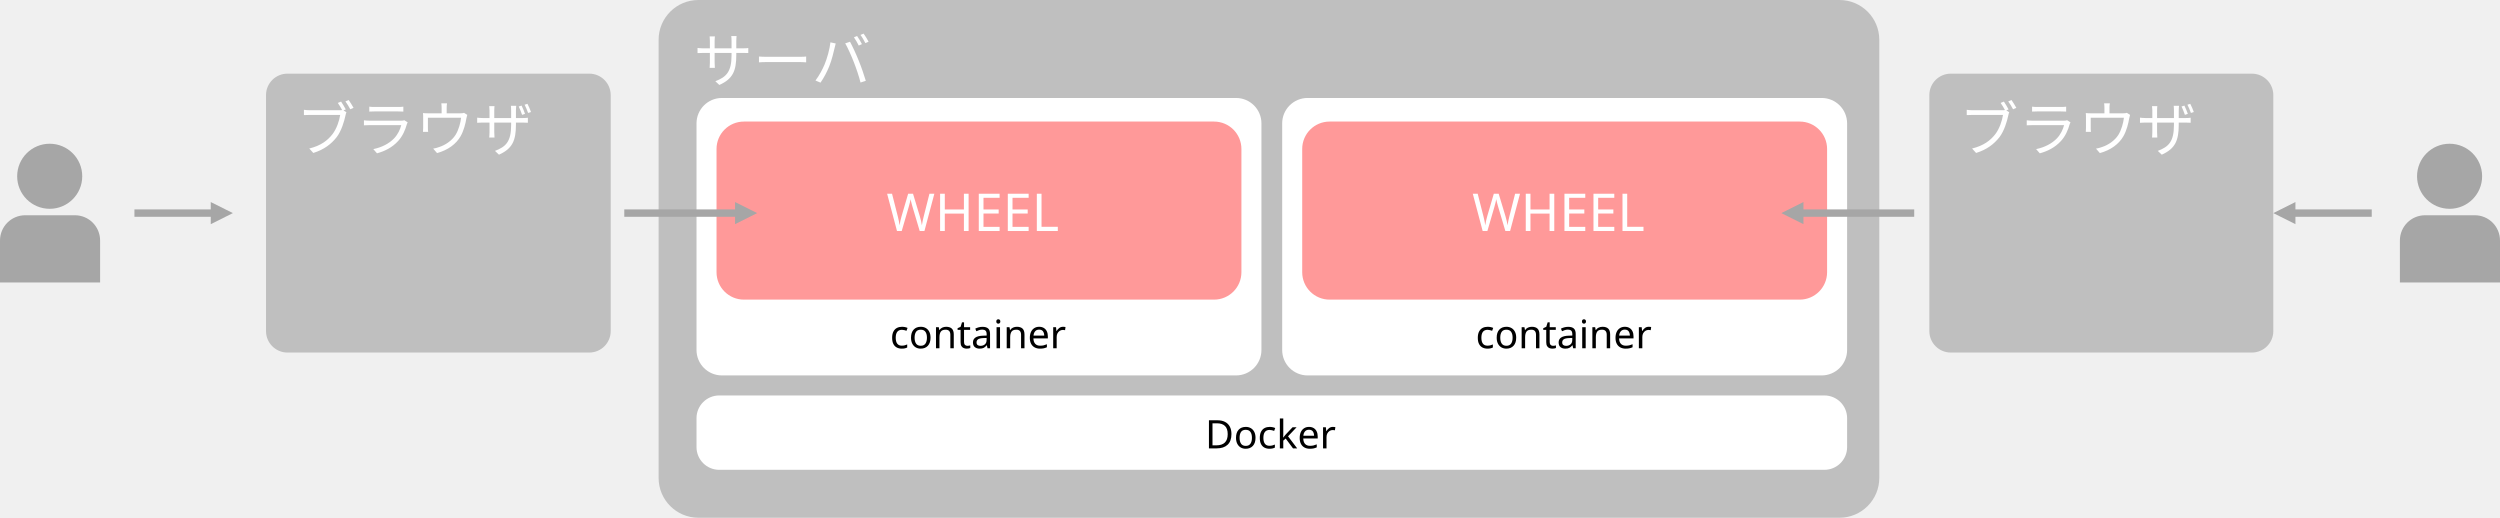
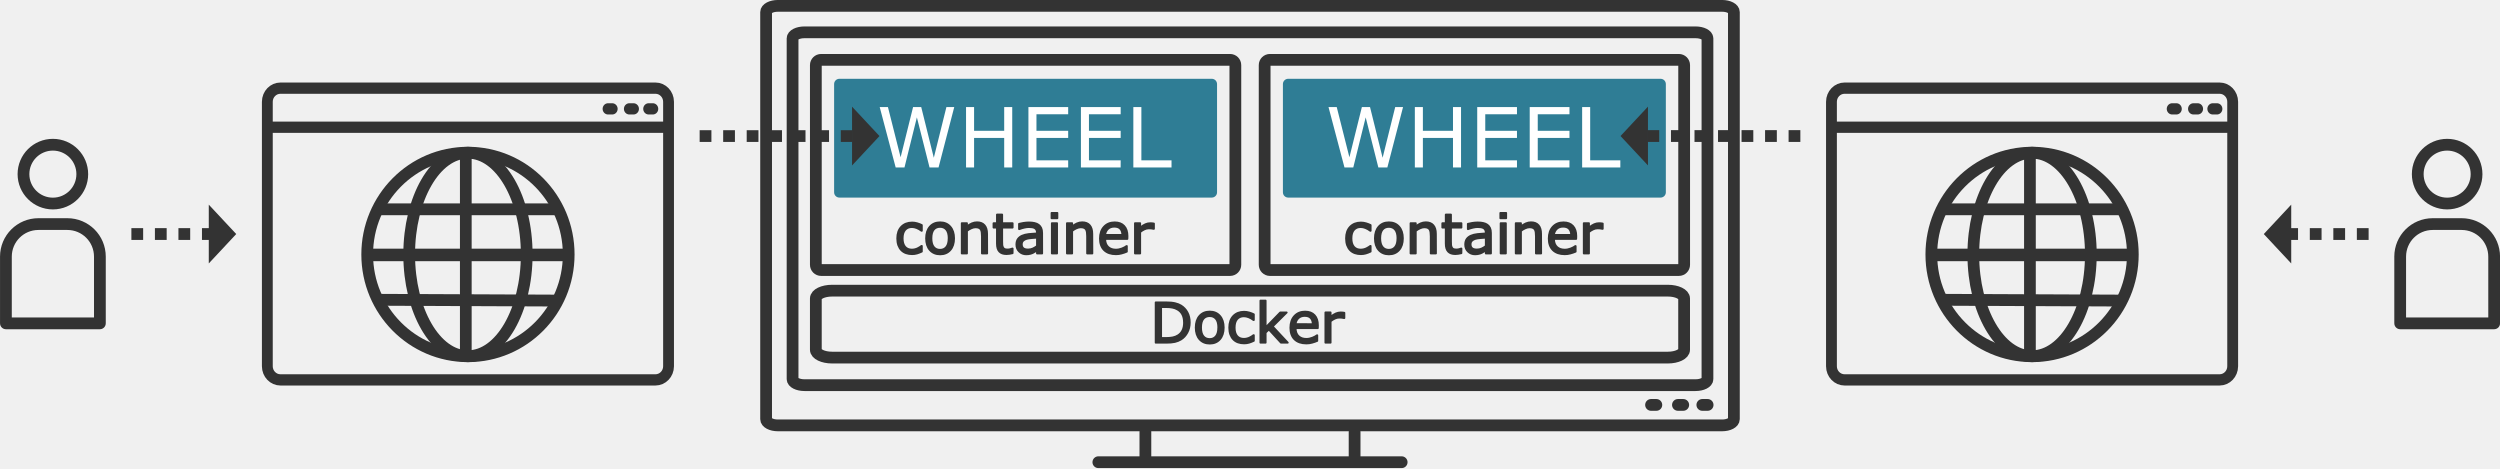
- <svg xmlns="http://www.w3.org/2000/svg" width="3496" height="724" xml:space="preserve" overflow="hidden">
-   <defs>
-     <clipPath id="clip0">
-       <rect x="669" y="1100" width="3496" height="724" />
-     </clipPath>
-   </defs>
-   <g clip-path="url(#clip0)" transform="translate(-669 -1100)">
-     <path d="M1590 1155.65C1590 1124.92 1614.92 1100 1645.65 1100L3241.35 1100C3272.08 1100 3297 1124.92 3297 1155.65L3297 1768.35C3297 1799.08 3272.08 1824 3241.35 1824L1645.65 1824C1614.92 1824 1590 1799.08 1590 1768.35Z" fill="#BFBFBF" fill-rule="evenodd" />
-     <text fill="#FFFFFF" font-family="Meiryo UI,Meiryo UI_MSFontService,sans-serif" font-weight="400" font-size="83" transform="matrix(1 0 0 1 1638.87 1215)">サーバ</text>
-     <path d="M1643 1684.78C1643 1667.23 1657.23 1653 1674.78 1653L3220.22 1653C3237.77 1653 3252 1667.23 3252 1684.78L3252 1725.22C3252 1742.77 3237.77 1757 3220.22 1757L1674.78 1757C1657.23 1757 1643 1742.77 1643 1725.22Z" fill="#FFFFFF" fill-rule="evenodd" />
-     <text font-family="Meiryo UI,Meiryo UI_MSFontService,sans-serif" font-weight="400" font-size="55" transform="matrix(1 0 0 1 2354.26 1727)">Docker</text>
-     <path d="M1643 1272.57C1643 1252.92 1658.92 1237 1678.57 1237L2397.43 1237C2417.08 1237 2433 1252.92 2433 1272.57L2433 1589.43C2433 1609.08 2417.08 1625 2397.43 1625L1678.57 1625C1658.92 1625 1643 1609.08 1643 1589.43Z" fill="#FFFFFF" fill-rule="evenodd" />
-     <text font-family="Meiryo UI,Meiryo UI_MSFontService,sans-serif" font-weight="400" font-size="55" transform="matrix(1 0 0 1 1913.54 1587)">container</text>
-     <path d="M1671 1308.31C1671 1287.15 1688.15 1270 1709.31 1270L2366.69 1270C2387.85 1270 2405 1287.15 2405 1308.31L2405 1480.69C2405 1501.85 2387.85 1519 2366.69 1519L1709.31 1519C1688.15 1519 1671 1501.85 1671 1480.69Z" fill="#FF9999" fill-rule="evenodd" />
-     <text fill="#FFFFFF" font-family="Meiryo UI,Meiryo UI_MSFontService,sans-serif" font-weight="400" font-size="73" transform="matrix(1 0 0 1 1908.67 1423)">WHEEL</text>
-     <path d="M2462 1272.57C2462 1252.92 2477.92 1237 2497.57 1237L3216.43 1237C3236.08 1237 3252 1252.92 3252 1272.57L3252 1589.43C3252 1609.08 3236.08 1625 3216.43 1625L2497.57 1625C2477.92 1625 2462 1609.08 2462 1589.43Z" fill="#FFFFFF" fill-rule="evenodd" />
-     <text font-family="Meiryo UI,Meiryo UI_MSFontService,sans-serif" font-weight="400" font-size="55" transform="matrix(1 0 0 1 2732.53 1587)">container</text>
-     <path d="M2490 1308.31C2490 1287.15 2507.15 1270 2528.31 1270L3185.69 1270C3206.85 1270 3224 1287.15 3224 1308.31L3224 1480.69C3224 1501.85 3206.85 1519 3185.69 1519L2528.31 1519C2507.15 1519 2490 1501.85 2490 1480.69Z" fill="#FF9999" fill-rule="evenodd" />
-     <text fill="#FFFFFF" font-family="Meiryo UI,Meiryo UI_MSFontService,sans-serif" font-weight="400" font-size="73" transform="matrix(1 0 0 1 2727.66 1423)">WHEEL</text>
-     <path d="M4049 1346.5C4049 1321.37 4069.37 1301 4094.5 1301 4119.63 1301 4140 1321.37 4140 1346.5 4140 1371.63 4119.63 1392 4094.5 1392 4069.37 1392 4049 1371.63 4049 1346.5Z" fill="#A6A6A6" fill-rule="evenodd" />
-     <path d="M4060.28 1401 4129.72 1401C4149.21 1401 4165 1416.83 4165 1436.37L4165 1495 4025 1495 4025 1436.37C4025 1416.83 4040.79 1401 4060.28 1401Z" fill="#A6A6A6" fill-rule="evenodd" />
-     <path d="M1.35188e-05-5.156 111.868-5.156 111.868 5.157-1.35188e-05 5.156ZM106.712-15.469 137.649 0 106.712 15.469Z" fill="#A6A6A6" transform="matrix(-1 0 0 1 3985.65 1398)" />
-     <path d="M3367 1232.98C3367 1216.42 3380.42 1203 3396.98 1203L3818.02 1203C3834.58 1203 3848 1216.42 3848 1232.98L3848 1563.02C3848 1579.58 3834.58 1593 3818.02 1593L3396.98 1593C3380.42 1593 3367 1579.58 3367 1563.02Z" fill="#BFBFBF" fill-rule="evenodd" />
-     <text fill="#FFFFFF" font-family="Meiryo UI,Meiryo UI_MSFontService,sans-serif" font-weight="400" font-size="83" transform="matrix(1 0 0 1 3408.49 1311)">ブラウザ</text>
-     <path d="M693 1346.5C693 1321.37 713.371 1301 738.5 1301 763.629 1301 784 1321.37 784 1346.5 784 1371.63 763.629 1392 738.5 1392 713.371 1392 693 1371.63 693 1346.5Z" fill="#A6A6A6" fill-rule="evenodd" />
-     <path d="M704.276 1401 773.724 1401C793.206 1401 809 1416.83 809 1436.37L809 1495 669 1495 669 1436.37C669 1416.83 684.793 1401 704.276 1401Z" fill="#A6A6A6" fill-rule="evenodd" />
-     <path d="M857 1392.84 968.868 1392.84 968.868 1403.16 857 1403.16ZM963.712 1382.53 994.649 1398 963.711 1413.47Z" fill="#A6A6A6" />
-     <path d="M1041 1232.98C1041 1216.42 1054.42 1203 1070.98 1203L1493.02 1203C1509.58 1203 1523 1216.42 1523 1232.98L1523 1563.02C1523 1579.58 1509.58 1593 1493.02 1593L1070.98 1593C1054.42 1593 1041 1579.58 1041 1563.02Z" fill="#BFBFBF" fill-rule="evenodd" />
-     <text fill="#FFFFFF" font-family="Meiryo UI,Meiryo UI_MSFontService,sans-serif" font-weight="400" font-size="83" transform="matrix(1 0 0 1 1083.22 1311)">ブラウザ</text>
-     <path d="M1542 1392.84 1702.06 1392.84 1702.06 1403.16 1542 1403.16ZM1696.9 1382.53 1727.84 1398 1696.9 1413.47Z" fill="#A6A6A6" />
-     <path d="M1.00133e-05-5.156 160.057-5.156 160.057 5.157-1.00133e-05 5.156ZM154.9-15.468 185.838 0 154.9 15.469Z" fill="#A6A6A6" transform="matrix(-1 0 0 1 3345.84 1398)" />
+ <svg xmlns="http://www.w3.org/2000/svg" width="191.293mm" height="35.817mm" viewBox="0 0 191.293 35.817" version="1.1" id="svg1">
+   <defs id="defs1" />
+   <g id="layer1" transform="translate(70.64362,-10.81533)">
+     <g id="g54" transform="matrix(3,0,0,3,-152.8278,-434.3664)">
+       <g id="g29-1-4-0-6" transform="translate(-18.41311,76.2103)">
+         <path style="fill:none;fill-opacity:1;stroke:#333333;stroke-width:0.3;stroke-linecap:butt;stroke-linejoin:round;stroke-miterlimit:4;stroke-dasharray:0.3, 0.3;stroke-dashoffset:0;stroke-opacity:1" d="m 49.159,78.153 h 2.057" id="path131-2-5-5-2-6" />
+         <path d="m 51.133,77.403 v 1.5 l 0.7,-0.75 z" style="fill:#333333;stroke-width:0.3;stroke-linejoin:round" id="path134-8-9-2-2-4" />
+       </g>
+       <g id="g18-8-0-6-9" transform="translate(-3.475604,113.5022)" style="stroke:#333333">
+         <circle style="fill:none;fill-opacity:1;stroke:#333333;stroke-width:0.3;stroke-linejoin:round;stroke-dasharray:none;stroke-opacity:1" id="path14-6-5-4-2" cx="32.219" cy="39.333" r="0.75" />
+         <path id="path18-8-2-5-2" style="fill:none;fill-opacity:1;stroke:#333333;stroke-width:0.3;stroke-linejoin:round;stroke-dasharray:none;stroke-opacity:1" d="m 31.852,40.607 c -0.461,0 -0.831,0.371 -0.831,0.831 v 1.684 c 0,0.006 4.03e-4,0.011 5.17e-4,0.017 h 2.396 c 1.14e-4,-0.006 5.17e-4,-0.011 5.17e-4,-0.017 v -1.684 c 0,-0.461 -0.371,-0.831 -0.831,-0.831 z" />
+       </g>
+       <g id="g4-8" transform="translate(-26.25002,30.64306)">
+         <g id="g15-6-71-7-88-6-2" style="stroke:#333333;stroke-width:1.162" transform="matrix(0.7917538,0,0,0.822246,36.73909,110.4167)">
+           <g id="g64-1-1-8-2-63-3-5" transform="translate(-21.31243,-8.624434)" style="stroke:#333333;stroke-width:1.162">
+             <path style="fill:none;stroke:#333333;stroke-width:0.349;stroke-linecap:round;stroke-linejoin:round;stroke-miterlimit:6;stroke-dasharray:none" d="m 62.938,20.921 h 0.135" id="path64-3-3-3-3-1-8-1-8" />
+             <path style="fill:none;stroke:#333333;stroke-width:0.349;stroke-linecap:round;stroke-linejoin:round;stroke-miterlimit:6;stroke-dasharray:none" d="m 63.56,20.921 h 0.135" id="path64-3-1-26-8-2-4-4-6-4" />
+             <path style="fill:none;stroke:#333333;stroke-width:0.349;stroke-linecap:round;stroke-linejoin:round;stroke-miterlimit:6;stroke-dasharray:none" d="m 62.252,20.921 h 0.135" id="path64-3-1-2-9-7-4-2-4-4-7" />
+           </g>
+           <g id="g14-0-3-1-3-4-9" style="stroke:#333333;stroke-width:1.162">
+             <rect style="fill:none;stroke:#333333;stroke-width:0.349;stroke-linecap:round;stroke-linejoin:round;stroke-miterlimit:6;stroke-dasharray:none" id="rect68-1-9-0-2-2-4" width="12.925" height="9.05" x="29.964" y="11.654" ry="0.423" rx="0.423" />
+             <path style="fill:none;stroke:#333333;stroke-width:0.349;stroke-linecap:round;stroke-linejoin:round;stroke-miterlimit:6;stroke-dasharray:none" d="M 30.041,12.866 H 42.732" id="path68-1-9-0-2-3-7" />
+           </g>
+         </g>
+         <g id="g13-9-1-5-9-5-7" transform="matrix(0.8565627,0,0,0.8650949,34.48507,109.7298)" style="stroke:#333333;stroke-width:1.162">
+           <g id="g70-3-2-2-3-4-3" transform="translate(-6.032873,-0.383698)" style="stroke:#333333;stroke-width:1.162">
+             <circle style="fill:none;stroke:#333333;stroke-width:0.349;stroke-linecap:round;stroke-linejoin:round;stroke-miterlimit:6;stroke-dasharray:none" id="path69-8-2-5-0-1-2" cx="42.335" cy="17.158" r="3" />
+             <ellipse style="fill:none;stroke:#333333;stroke-width:0.349;stroke-linecap:round;stroke-linejoin:round;stroke-miterlimit:6;stroke-dasharray:none" id="path69-0-7-8-2-6-4-0" cx="42.335" cy="17.158" rx="1.75" ry="3" />
+             <path style="fill:none;stroke:#333333;stroke-width:0.349;stroke-linecap:round;stroke-linejoin:round;stroke-miterlimit:6;stroke-dasharray:none" d="m 42.271,14.165 v 5.947" id="path70-8-9-9-6-4-3" />
+           </g>
+           <path style="fill:#000000;stroke:#333333;stroke-width:0.307" d="m 33.254,16.819 h 5.947" id="path1-6-5-0-7-5-0" />
+           <path style="fill:none;stroke:#333333;stroke-width:0.349;stroke-linejoin:round;stroke-dasharray:none;stroke-opacity:1" d="M 33.593,15.443 H 38.974" id="path11-4-5-5-5-0-7" />
+           <path style="fill:none;stroke:#333333;stroke-width:0.349;stroke-linejoin:round;stroke-dasharray:none;stroke-opacity:1" d="m 33.254,16.777 h 5.901" id="path12-2-2-1-7-5-4" />
+           <path style="fill:none;stroke:#333333;stroke-width:0.349;stroke-linejoin:round;stroke-dasharray:none;stroke-opacity:1" d="m 33.638,18.111 5.336,0.023" id="path13-6-5-0-7-6-2" />
+         </g>
+       </g>
+       <g id="g29-1-4-0-6-0" transform="rotate(180,68.48351,116.2582)">
+         <path style="fill:none;fill-opacity:1;stroke:#333333;stroke-width:0.3;stroke-linecap:butt;stroke-linejoin:round;stroke-miterlimit:4;stroke-dasharray:0.3, 0.3;stroke-dashoffset:0;stroke-opacity:1" d="m 49.159,78.153 h 2.057" id="path131-2-5-5-2-6-4" />
+         <path d="m 51.133,77.403 v 1.5 l 0.7,-0.75 z" style="fill:#333333;stroke-width:0.3;stroke-linejoin:round" id="path134-8-9-2-2-4-2" />
+       </g>
+       <g id="g18-8-0-6-9-0" transform="translate(57.5921,113.5022)" style="stroke:#333333">
+         <circle style="fill:none;fill-opacity:1;stroke:#333333;stroke-width:0.3;stroke-linejoin:round;stroke-dasharray:none;stroke-opacity:1" id="path14-6-5-4-2-1" cx="32.219" cy="39.333" r="0.75" />
+         <path id="path18-8-2-5-2-2" style="fill:none;fill-opacity:1;stroke:#333333;stroke-width:0.3;stroke-linejoin:round;stroke-dasharray:none;stroke-opacity:1" d="m 31.852,40.607 c -0.461,0 -0.831,0.371 -0.831,0.831 v 1.684 c 0,0.006 4.03e-4,0.011 5.17e-4,0.017 h 2.396 c 1.14e-4,-0.006 5.17e-4,-0.011 5.17e-4,-0.017 v -1.684 c 0,-0.461 -0.371,-0.831 -0.831,-0.831 z" />
+       </g>
+       <g id="g4-8-6" transform="translate(13.64424,30.64306)">
+         <g id="g15-6-71-7-88-6-2-8" style="stroke:#333333;stroke-width:1.162" transform="matrix(0.7917538,0,0,0.822246,36.73909,110.4167)">
+           <g id="g64-1-1-8-2-63-3-5-9" transform="translate(-21.31243,-8.624434)" style="stroke:#333333;stroke-width:1.162">
+             <path style="fill:none;stroke:#333333;stroke-width:0.349;stroke-linecap:round;stroke-linejoin:round;stroke-miterlimit:6;stroke-dasharray:none" d="m 62.938,20.921 h 0.135" id="path64-3-3-3-3-1-8-1-8-7" />
+             <path style="fill:none;stroke:#333333;stroke-width:0.349;stroke-linecap:round;stroke-linejoin:round;stroke-miterlimit:6;stroke-dasharray:none" d="m 63.56,20.921 h 0.135" id="path64-3-1-26-8-2-4-4-6-4-2" />
+             <path style="fill:none;stroke:#333333;stroke-width:0.349;stroke-linecap:round;stroke-linejoin:round;stroke-miterlimit:6;stroke-dasharray:none" d="m 62.252,20.921 h 0.135" id="path64-3-1-2-9-7-4-2-4-4-7-5" />
+           </g>
+           <g id="g14-0-3-1-3-4-9-7" style="stroke:#333333;stroke-width:1.162">
+             <rect style="fill:none;stroke:#333333;stroke-width:0.349;stroke-linecap:round;stroke-linejoin:round;stroke-miterlimit:6;stroke-dasharray:none" id="rect68-1-9-0-2-2-4-3" width="12.925" height="9.05" x="29.964" y="11.654" ry="0.423" rx="0.423" />
+             <path style="fill:none;stroke:#333333;stroke-width:0.349;stroke-linecap:round;stroke-linejoin:round;stroke-miterlimit:6;stroke-dasharray:none" d="M 30.041,12.866 H 42.732" id="path68-1-9-0-2-3-7-8" />
+           </g>
+         </g>
+         <g id="g13-9-1-5-9-5-7-5" transform="matrix(0.8565627,0,0,0.8650949,34.48507,109.7298)" style="stroke:#333333;stroke-width:1.162">
+           <g id="g70-3-2-2-3-4-3-2" transform="translate(-6.032873,-0.383698)" style="stroke:#333333;stroke-width:1.162">
+             <circle style="fill:none;stroke:#333333;stroke-width:0.349;stroke-linecap:round;stroke-linejoin:round;stroke-miterlimit:6;stroke-dasharray:none" id="path69-8-2-5-0-1-2-0" cx="42.335" cy="17.158" r="3" />
+             <ellipse style="fill:none;stroke:#333333;stroke-width:0.349;stroke-linecap:round;stroke-linejoin:round;stroke-miterlimit:6;stroke-dasharray:none" id="path69-0-7-8-2-6-4-0-8" cx="42.335" cy="17.158" rx="1.75" ry="3" />
+             <path style="fill:none;stroke:#333333;stroke-width:0.349;stroke-linecap:round;stroke-linejoin:round;stroke-miterlimit:6;stroke-dasharray:none" d="m 42.271,14.165 v 5.947" id="path70-8-9-9-6-4-3-5" />
+           </g>
+           <path style="fill:#000000;stroke:#333333;stroke-width:0.307" d="m 33.254,16.819 h 5.947" id="path1-6-5-0-7-5-0-4" />
+           <path style="fill:none;stroke:#333333;stroke-width:0.349;stroke-linejoin:round;stroke-dasharray:none;stroke-opacity:1" d="M 33.593,15.443 H 38.974" id="path11-4-5-5-5-0-7-5" />
+           <path style="fill:none;stroke:#333333;stroke-width:0.349;stroke-linejoin:round;stroke-dasharray:none;stroke-opacity:1" d="m 33.254,16.777 h 5.901" id="path12-2-2-1-7-5-4-2" />
+           <path style="fill:none;stroke:#333333;stroke-width:0.349;stroke-linejoin:round;stroke-dasharray:none;stroke-opacity:1" d="m 33.638,18.111 5.336,0.023" id="path13-6-5-0-7-6-2-0" />
+         </g>
+       </g>
+       <g id="g48" transform="translate(-2.323953,-0.8598958)">
+         <g id="g46" transform="translate(15.18575,0.767396)">
+           <g id="g64-8-01-0-2-2" transform="translate(-5.607899,137.8929)" style="stroke:#333333">
+             <path style="fill:none;stroke:#333333;stroke-width:0.3;stroke-linecap:round;stroke-linejoin:round;stroke-miterlimit:6;stroke-dasharray:none" d="m 62.938,20.921 h 0.135" id="path64-3-31-0-3-2-2" />
+             <path style="fill:none;stroke:#333333;stroke-width:0.3;stroke-linecap:round;stroke-linejoin:round;stroke-miterlimit:6;stroke-dasharray:none" d="m 63.56,20.921 h 0.135" id="path64-3-1-5-4-8-2-3" />
+             <path style="fill:none;stroke:#333333;stroke-width:0.3;stroke-linecap:round;stroke-linejoin:round;stroke-miterlimit:6;stroke-dasharray:none" d="m 62.252,20.921 h 0.135" id="path64-3-1-2-7-6-55-3-3" />
+           </g>
+           <g id="g45">
+             <path id="rect62-6-27-9-7-8" style="fill:none;stroke:#333333;stroke-width:0.3;stroke-linecap:round;stroke-linejoin:round;stroke-miterlimit:6" d="m 35.051,149.311 h 22.729 c 0.168,0 0.303,0.069 0.303,0.154 v 8.691 c 0,0.085 -0.135,0.154 -0.303,0.154 H 35.051 c -0.168,0 -0.303,-0.069 -0.303,-0.154 v -8.691 c 0,-0.085 0.135,-0.154 0.303,-0.154 z" />
+             <path id="rect60-4-7-7-0-8" style="fill:none;stroke:#333333;stroke-width:0.3;stroke-linecap:round;stroke-linejoin:round;stroke-miterlimit:6" d="m 34.372,148.636 h 24.086 c 0.166,0 0.299,0.071 0.299,0.159 v 10.382 c 0,0.088 -0.133,0.159 -0.299,0.159 H 34.372 c -0.166,0 -0.299,-0.071 -0.299,-0.159 v -10.382 c 0,-0.088 0.133,-0.159 0.299,-0.159 z" />
+             <g id="g26-67" transform="translate(-1.564681,30.48226)">
+               <path style="fill:none;stroke:#333333;stroke-width:0.3;stroke-linecap:round;stroke-linejoin:round;stroke-miterlimit:6;stroke-dasharray:none" d="m 44.112,129.793 h 7.736" id="path60-8-2-8-8-3" />
+               <g id="g65-3-8-4-3-10" transform="translate(-10.21733,107.4106)" style="stroke:#333333">
+                 <path style="fill:none;stroke:#333333;stroke-width:0.3;stroke-linecap:round;stroke-linejoin:round;stroke-miterlimit:6;stroke-dasharray:none" d="M 55.529,21.602 V 22.373" id="path61-3-2-8-8-4" />
+                 <path style="fill:none;stroke:#333333;stroke-width:0.3;stroke-linecap:round;stroke-linejoin:round;stroke-miterlimit:6;stroke-dasharray:none" d="m 60.865,21.611 v 0.766" id="path62-8-0-7-9-0" />
+               </g>
+             </g>
+             <g id="g44" transform="translate(0.04280801)">
+               <g id="g43" transform="translate(-0.00923551)">
+                 <path id="rect63-0-1-5-4-68" style="fill:none;stroke:#333333;stroke-width:0.3;stroke-linecap:round;stroke-linejoin:round;stroke-miterlimit:6" d="m 35.722,155.9 h 21.318 c 0.23,0 0.414,0.089 0.414,0.2 v 1.307 c 0,0.111 -0.185,0.2 -0.414,0.2 H 35.722 c -0.23,0 -0.414,-0.089 -0.414,-0.2 v -1.307 c 0,-0.111 0.185,-0.2 0.414,-0.2 z" />
+                 <path d="m 44.843,156.714 q 0,0.14 -0.061,0.254 -0.061,0.114 -0.162,0.176 -0.07,0.043 -0.157,0.063 -0.086,0.019 -0.227,0.019 h -0.259 v -1.026 h 0.256 q 0.15,0 0.238,0.022 0.089,0.021 0.15,0.059 0.105,0.066 0.163,0.174 0.059,0.109 0.059,0.258 z m -0.143,-0.002 q 0,-0.121 -0.042,-0.203 -0.042,-0.083 -0.125,-0.13 -0.061,-0.035 -0.129,-0.048 -0.068,-0.014 -0.163,-0.014 h -0.128 v 0.792 h 0.128 q 0.099,0 0.172,-0.015 0.074,-0.015 0.135,-0.054 0.076,-0.049 0.114,-0.129 0.039,-0.08 0.039,-0.2 z m 1.009,0.13 q 0,0.188 -0.096,0.297 -0.096,0.109 -0.258,0.109 -0.163,0 -0.26,-0.109 -0.096,-0.109 -0.096,-0.297 0,-0.188 0.096,-0.297 0.096,-0.11 0.26,-0.11 0.162,0 0.258,0.11 0.096,0.109 0.096,0.297 z m -0.134,0 q 0,-0.15 -0.059,-0.222 -0.059,-0.073 -0.163,-0.073 -0.105,0 -0.164,0.073 -0.058,0.072 -0.058,0.222 0,0.145 0.059,0.22 0.059,0.074 0.163,0.074 0.103,0 0.162,-0.074 0.059,-0.074 0.059,-0.22 z m 0.903,0.336 q -0.065,0.031 -0.123,0.048 -0.058,0.017 -0.123,0.017 -0.083,0 -0.153,-0.024 -0.07,-0.025 -0.119,-0.074 -0.05,-0.05 -0.078,-0.125 -0.028,-0.076 -0.028,-0.177 0,-0.189 0.103,-0.296 0.104,-0.107 0.274,-0.107 0.066,0 0.13,0.019 0.064,0.019 0.117,0.045 v 0.144 h -0.007 q -0.059,-0.046 -0.123,-0.071 -0.063,-0.025 -0.123,-0.025 -0.11,0 -0.174,0.074 -0.063,0.074 -0.063,0.217 0,0.139 0.062,0.214 0.063,0.074 0.176,0.074 0.039,0 0.08,-0.01 0.041,-0.01 0.073,-0.027 0.028,-0.015 0.053,-0.03 0.025,-0.017 0.039,-0.028 h 0.007 z m 0.865,0.048 h -0.171 l -0.309,-0.337 -0.084,0.08 v 0.257 h -0.13 v -1.072 h 0.13 v 0.688 l 0.374,-0.385 h 0.163 l -0.358,0.356 z m 0.767,-0.371 h -0.567 q 0,0.071 0.021,0.124 0.021,0.052 0.059,0.086 0.036,0.033 0.085,0.05 0.05,0.017 0.109,0.017 0.079,0 0.158,-0.031 0.08,-0.032 0.114,-0.062 h 0.007 v 0.141 q -0.065,0.028 -0.134,0.046 -0.068,0.019 -0.143,0.019 -0.192,0 -0.299,-0.103 -0.107,-0.104 -0.107,-0.295 0,-0.189 0.103,-0.3 0.103,-0.111 0.271,-0.111 0.156,0 0.24,0.091 0.085,0.091 0.085,0.258 z m -0.126,-0.099 q -6.89e-4,-0.102 -0.052,-0.158 -0.05,-0.056 -0.154,-0.056 -0.104,0 -0.166,0.061 -0.061,0.061 -0.07,0.152 z m 0.803,-0.158 h -0.007 q -0.029,-0.007 -0.057,-0.01 -0.027,-0.003 -0.064,-0.003 -0.06,0 -0.116,0.027 -0.056,0.026 -0.107,0.068 v 0.546 h -0.13 v -0.77 h 0.13 v 0.114 q 0.077,-0.062 0.136,-0.087 0.059,-0.026 0.121,-0.026 0.034,0 0.049,0.002 0.015,0.001 0.045,0.006 z" id="text124-0-3-0-7" style="font-size:1.411px;fill:#333333;stroke:#333333;stroke-width:0.05;stroke-linejoin:round" aria-label="Docker" />
+               </g>
+               <g id="g42" transform="translate(-0.00923302)">
+                 <path id="rect64-6-9-9-4-7" style="fill:none;stroke:#333333;stroke-width:0.3;stroke-linecap:round;stroke-linejoin:round;stroke-miterlimit:6" d="m 46.89,150.013 h 10.43 c 0.075,0 0.135,0.06 0.135,0.135 v 5.091 c 0,0.075 -0.06,0.135 -0.135,0.135 H 46.89 c -0.075,0 -0.135,-0.06 -0.135,-0.135 v -5.091 c 0,-0.075 0.06,-0.135 0.135,-0.135 z" />
+                 <path style="font-size:1.411px;fill:#333333;stroke:#333333;stroke-width:0.05;stroke-linejoin:round" d="m 49.457,154.902 q -0.065,0.031 -0.123,0.048 -0.058,0.017 -0.123,0.017 -0.083,0 -0.153,-0.024 -0.07,-0.025 -0.119,-0.074 -0.05,-0.05 -0.078,-0.125 -0.028,-0.076 -0.028,-0.177 0,-0.189 0.103,-0.296 0.104,-0.107 0.274,-0.107 0.066,0 0.13,0.019 0.064,0.019 0.117,0.045 v 0.144 h -0.007 q -0.059,-0.046 -0.123,-0.071 -0.063,-0.025 -0.123,-0.025 -0.11,0 -0.174,0.074 -0.063,0.074 -0.063,0.217 0,0.139 0.062,0.214 0.063,0.074 0.176,0.074 0.039,0 0.08,-0.01 0.041,-0.01 0.073,-0.027 0.028,-0.015 0.053,-0.03 0.025,-0.017 0.039,-0.028 h 0.007 z m 0.822,-0.336 q 0,0.188 -0.096,0.297 -0.096,0.109 -0.258,0.109 -0.163,0 -0.26,-0.109 -0.096,-0.109 -0.096,-0.297 0,-0.188 0.096,-0.297 0.096,-0.11 0.26,-0.11 0.162,0 0.258,0.11 0.096,0.109 0.096,0.297 z m -0.134,0 q 0,-0.15 -0.059,-0.222 -0.059,-0.073 -0.163,-0.073 -0.105,0 -0.164,0.073 -0.058,0.072 -0.058,0.222 0,0.145 0.059,0.22 0.059,0.074 0.163,0.074 0.103,0 0.162,-0.074 0.059,-0.074 0.059,-0.22 z m 0.978,0.384 h -0.13 v -0.438 q 0,-0.053 -0.006,-0.099 -0.006,-0.047 -0.023,-0.073 -0.017,-0.029 -0.05,-0.043 -0.032,-0.015 -0.084,-0.015 -0.053,0 -0.111,0.026 -0.058,0.026 -0.111,0.067 v 0.575 h -0.13 v -0.77 h 0.13 v 0.085 q 0.061,-0.05 0.125,-0.079 0.065,-0.028 0.133,-0.028 0.125,0 0.19,0.075 0.065,0.075 0.065,0.216 z m 0.649,-0.007 q -0.037,0.01 -0.08,0.016 -0.043,0.006 -0.076,0.006 -0.118,0 -0.179,-0.063 -0.061,-0.063 -0.061,-0.203 v -0.409 h -0.088 v -0.109 h 0.088 v -0.221 h 0.13 v 0.221 h 0.267 v 0.109 h -0.267 v 0.351 q 0,0.061 0.003,0.095 0.003,0.034 0.019,0.063 0.015,0.028 0.041,0.041 0.027,0.012 0.081,0.012 0.032,0 0.066,-0.009 0.034,-0.01 0.05,-0.016 h 0.007 z m 0.754,0.007 h -0.129 v -0.082 q -0.017,0.012 -0.047,0.033 -0.029,0.021 -0.057,0.033 -0.032,0.016 -0.074,0.026 -0.042,0.011 -0.099,0.011 -0.104,0 -0.176,-0.069 -0.072,-0.069 -0.072,-0.176 0,-0.087 0.037,-0.141 0.038,-0.054 0.107,-0.085 0.07,-0.031 0.169,-0.042 0.099,-0.011 0.212,-0.017 v -0.02 q 0,-0.044 -0.016,-0.073 -0.015,-0.029 -0.044,-0.045 -0.028,-0.016 -0.066,-0.021 -0.039,-0.006 -0.081,-0.006 -0.051,0 -0.114,0.014 -0.063,0.013 -0.13,0.039 h -0.007 v -0.132 q 0.038,-0.01 0.11,-0.023 0.072,-0.012 0.141,-0.012 0.081,0 0.141,0.014 0.061,0.013 0.105,0.045 0.043,0.032 0.066,0.082 0.023,0.05 0.023,0.125 z m -0.129,-0.189 v -0.214 q -0.059,0.003 -0.14,0.01 -0.08,0.007 -0.127,0.02 -0.056,0.016 -0.09,0.05 -0.034,0.033 -0.034,0.092 0,0.066 0.04,0.1 0.04,0.033 0.122,0.033 0.068,0 0.125,-0.026 0.057,-0.027 0.105,-0.064 z m 0.517,-0.709 h -0.146 v -0.134 h 0.146 z m -0.008,0.898 h -0.13 v -0.77 h 0.13 z m 0.9,0 h -0.13 v -0.438 q 0,-0.053 -0.006,-0.099 -0.006,-0.047 -0.023,-0.073 -0.017,-0.029 -0.05,-0.043 -0.032,-0.015 -0.084,-0.015 -0.053,0 -0.111,0.026 -0.058,0.026 -0.111,0.067 v 0.575 h -0.13 v -0.77 h 0.13 v 0.085 q 0.061,-0.05 0.125,-0.079 0.065,-0.028 0.133,-0.028 0.125,0 0.19,0.075 0.065,0.075 0.065,0.216 z m 0.894,-0.371 h -0.567 q 0,0.071 0.021,0.124 0.021,0.052 0.059,0.086 0.036,0.033 0.085,0.05 0.05,0.017 0.109,0.017 0.079,0 0.158,-0.031 0.08,-0.032 0.114,-0.062 h 0.007 v 0.141 q -0.065,0.028 -0.134,0.046 -0.068,0.019 -0.143,0.019 -0.192,0 -0.299,-0.103 -0.107,-0.104 -0.107,-0.295 0,-0.189 0.103,-0.3 0.103,-0.111 0.271,-0.111 0.156,0 0.24,0.091 0.085,0.091 0.085,0.258 z m -0.126,-0.099 q -6.89e-4,-0.102 -0.052,-0.158 -0.05,-0.056 -0.154,-0.056 -0.104,0 -0.166,0.061 -0.061,0.061 -0.07,0.152 z m 0.803,-0.158 h -0.007 q -0.029,-0.007 -0.057,-0.01 -0.027,-0.003 -0.064,-0.003 -0.06,0 -0.116,0.027 -0.056,0.026 -0.107,0.068 v 0.546 h -0.13 v -0.77 h 0.13 v 0.114 q 0.077,-0.062 0.136,-0.087 0.059,-0.026 0.121,-0.026 0.034,0 0.049,0.002 0.015,0.001 0.045,0.006 z" id="text125-0-9-0-7" aria-label="container" />
+                 <path id="rect128-19-66-5-0" style="fill:#2f7d95;stroke:none;stroke-width:0.05;stroke-linejoin:round" d="m 47.356,150.496 h 9.497 c 0.075,0 0.135,0.06 0.135,0.135 v 2.76 c 0,0.075 -0.06,0.135 -0.135,0.135 h -9.497 c -0.075,0 -0.135,-0.06 -0.135,-0.135 V 150.631 c 0,-0.075 0.06,-0.135 0.135,-0.135 z" />
+                 <path d="m 50.285,151.218 -0.4,1.539 h -0.23 l -0.323,-1.277 -0.316,1.277 h -0.225 l -0.407,-1.539 h 0.21 l 0.323,1.28 0.318,-1.28 h 0.208 l 0.321,1.292 0.321,-1.292 z m 1.479,1.539 h -0.205 v -0.753 h -0.768 v 0.753 h -0.205 v -1.539 h 0.205 v 0.604 h 0.768 v -0.604 h 0.205 z m 1.427,0 h -1.014 v -1.539 h 1.014 v 0.182 h -0.809 v 0.422 h 0.809 v 0.182 h -0.809 v 0.572 h 0.809 z m 1.338,0 H 53.516 v -1.539 h 1.014 v 0.182 h -0.809 v 0.422 h 0.809 v 0.182 h -0.809 v 0.572 h 0.809 z m 1.298,0 h -0.974 v -1.539 h 0.205 v 1.357 h 0.769 z" id="text128-93-4-9-1" style="font-size:2.117px;fill:#ffffff;stroke-width:0.35;stroke-linejoin:round" aria-label="WHEEL" />
+               </g>
+               <g id="g42-5" transform="translate(-11.45623)">
+                 <path id="rect64-6-9-9-4-7-5" style="fill:none;stroke:#333333;stroke-width:0.3;stroke-linecap:round;stroke-linejoin:round;stroke-miterlimit:6" d="m 46.89,150.013 h 10.43 c 0.075,0 0.135,0.06 0.135,0.135 v 5.091 c 0,0.075 -0.06,0.135 -0.135,0.135 H 46.89 c -0.075,0 -0.135,-0.06 -0.135,-0.135 v -5.091 c 0,-0.075 0.06,-0.135 0.135,-0.135 z" />
+                 <path style="font-size:1.411px;fill:#333333;stroke:#333333;stroke-width:0.05;stroke-linejoin:round" d="m 49.457,154.902 q -0.065,0.031 -0.123,0.048 -0.058,0.017 -0.123,0.017 -0.083,0 -0.153,-0.024 -0.07,-0.025 -0.119,-0.074 -0.05,-0.05 -0.078,-0.125 -0.028,-0.076 -0.028,-0.177 0,-0.189 0.103,-0.296 0.104,-0.107 0.274,-0.107 0.066,0 0.13,0.019 0.064,0.019 0.117,0.045 v 0.144 h -0.007 q -0.059,-0.046 -0.123,-0.071 -0.063,-0.025 -0.123,-0.025 -0.11,0 -0.174,0.074 -0.063,0.074 -0.063,0.217 0,0.139 0.062,0.214 0.063,0.074 0.176,0.074 0.039,0 0.08,-0.01 0.041,-0.01 0.073,-0.027 0.028,-0.015 0.053,-0.03 0.025,-0.017 0.039,-0.028 h 0.007 z m 0.822,-0.336 q 0,0.188 -0.096,0.297 -0.096,0.109 -0.258,0.109 -0.163,0 -0.26,-0.109 -0.096,-0.109 -0.096,-0.297 0,-0.188 0.096,-0.297 0.096,-0.11 0.26,-0.11 0.162,0 0.258,0.11 0.096,0.109 0.096,0.297 z m -0.134,0 q 0,-0.15 -0.059,-0.222 -0.059,-0.073 -0.163,-0.073 -0.105,0 -0.164,0.073 -0.058,0.072 -0.058,0.222 0,0.145 0.059,0.22 0.059,0.074 0.163,0.074 0.103,0 0.162,-0.074 0.059,-0.074 0.059,-0.22 z m 0.978,0.384 h -0.13 v -0.438 q 0,-0.053 -0.006,-0.099 -0.006,-0.047 -0.023,-0.073 -0.017,-0.029 -0.05,-0.043 -0.032,-0.015 -0.084,-0.015 -0.053,0 -0.111,0.026 -0.058,0.026 -0.111,0.067 v 0.575 h -0.13 v -0.77 h 0.13 v 0.085 q 0.061,-0.05 0.125,-0.079 0.065,-0.028 0.133,-0.028 0.125,0 0.19,0.075 0.065,0.075 0.065,0.216 z m 0.649,-0.007 q -0.037,0.01 -0.08,0.016 -0.043,0.006 -0.076,0.006 -0.118,0 -0.179,-0.063 -0.061,-0.063 -0.061,-0.203 v -0.409 h -0.088 v -0.109 h 0.088 v -0.221 h 0.13 v 0.221 h 0.267 v 0.109 h -0.267 v 0.351 q 0,0.061 0.003,0.095 0.003,0.034 0.019,0.063 0.015,0.028 0.041,0.041 0.027,0.012 0.081,0.012 0.032,0 0.066,-0.009 0.034,-0.01 0.05,-0.016 h 0.007 z m 0.754,0.007 h -0.129 v -0.082 q -0.017,0.012 -0.047,0.033 -0.029,0.021 -0.057,0.033 -0.032,0.016 -0.074,0.026 -0.042,0.011 -0.099,0.011 -0.104,0 -0.176,-0.069 -0.072,-0.069 -0.072,-0.176 0,-0.087 0.037,-0.141 0.038,-0.054 0.107,-0.085 0.07,-0.031 0.169,-0.042 0.099,-0.011 0.212,-0.017 v -0.02 q 0,-0.044 -0.016,-0.073 -0.015,-0.029 -0.044,-0.045 -0.028,-0.016 -0.066,-0.021 -0.039,-0.006 -0.081,-0.006 -0.051,0 -0.114,0.014 -0.063,0.013 -0.13,0.039 h -0.007 v -0.132 q 0.038,-0.01 0.11,-0.023 0.072,-0.012 0.141,-0.012 0.081,0 0.141,0.014 0.061,0.013 0.105,0.045 0.043,0.032 0.066,0.082 0.023,0.05 0.023,0.125 z m -0.129,-0.189 v -0.214 q -0.059,0.003 -0.14,0.01 -0.08,0.007 -0.127,0.02 -0.056,0.016 -0.09,0.05 -0.034,0.033 -0.034,0.092 0,0.066 0.04,0.1 0.04,0.033 0.122,0.033 0.068,0 0.125,-0.026 0.057,-0.027 0.105,-0.064 z m 0.517,-0.709 h -0.146 v -0.134 h 0.146 z m -0.008,0.898 h -0.13 v -0.77 h 0.13 z m 0.9,0 h -0.13 v -0.438 q 0,-0.053 -0.006,-0.099 -0.006,-0.047 -0.023,-0.073 -0.017,-0.029 -0.05,-0.043 -0.032,-0.015 -0.084,-0.015 -0.053,0 -0.111,0.026 -0.058,0.026 -0.111,0.067 v 0.575 h -0.13 v -0.77 h 0.13 v 0.085 q 0.061,-0.05 0.125,-0.079 0.065,-0.028 0.133,-0.028 0.125,0 0.19,0.075 0.065,0.075 0.065,0.216 z m 0.894,-0.371 h -0.567 q 0,0.071 0.021,0.124 0.021,0.052 0.059,0.086 0.036,0.033 0.085,0.05 0.05,0.017 0.109,0.017 0.079,0 0.158,-0.031 0.08,-0.032 0.114,-0.062 h 0.007 v 0.141 q -0.065,0.028 -0.134,0.046 -0.068,0.019 -0.143,0.019 -0.192,0 -0.299,-0.103 -0.107,-0.104 -0.107,-0.295 0,-0.189 0.103,-0.3 0.103,-0.111 0.271,-0.111 0.156,0 0.24,0.091 0.085,0.091 0.085,0.258 z m -0.126,-0.099 q -6.89e-4,-0.102 -0.052,-0.158 -0.05,-0.056 -0.154,-0.056 -0.104,0 -0.166,0.061 -0.061,0.061 -0.07,0.152 z m 0.803,-0.158 h -0.007 q -0.029,-0.007 -0.057,-0.01 -0.027,-0.003 -0.064,-0.003 -0.06,0 -0.116,0.027 -0.056,0.026 -0.107,0.068 v 0.546 h -0.13 v -0.77 h 0.13 v 0.114 q 0.077,-0.062 0.136,-0.087 0.059,-0.026 0.121,-0.026 0.034,0 0.049,0.002 0.015,0.001 0.045,0.006 z" id="text125-0-9-0-7-8" aria-label="container" />
+                 <path id="rect128-19-66-5-0-5" style="fill:#2f7d95;stroke:none;stroke-width:0.05;stroke-linejoin:round" d="m 47.356,150.496 h 9.497 c 0.075,0 0.135,0.06 0.135,0.135 v 2.76 c 0,0.075 -0.06,0.135 -0.135,0.135 h -9.497 c -0.075,0 -0.135,-0.06 -0.135,-0.135 V 150.631 c 0,-0.075 0.06,-0.135 0.135,-0.135 z" />
+                 <path d="m 50.285,151.218 -0.4,1.539 h -0.23 l -0.323,-1.277 -0.316,1.277 h -0.225 l -0.407,-1.539 h 0.21 l 0.323,1.28 0.318,-1.28 h 0.208 l 0.321,1.292 0.321,-1.292 z m 1.479,1.539 h -0.205 v -0.753 h -0.768 v 0.753 h -0.205 v -1.539 h 0.205 v 0.604 h 0.768 v -0.604 h 0.205 z m 1.427,0 h -1.014 v -1.539 h 1.014 v 0.182 h -0.809 v 0.422 h 0.809 v 0.182 h -0.809 v 0.572 h 0.809 z m 1.338,0 H 53.516 v -1.539 h 1.014 v 0.182 h -0.809 v 0.422 h 0.809 v 0.182 h -0.809 v 0.572 h 0.809 z m 1.298,0 h -0.974 v -1.539 h 0.205 v 1.357 h 0.769 z" id="text128-93-4-9-1-7" style="font-size:2.117px;fill:#ffffff;stroke-width:0.35;stroke-linejoin:round" aria-label="WHEEL" />
+               </g>
+             </g>
+           </g>
+         </g>
+         <g id="g47" transform="translate(-14.10328,6.203118)">
+           <path style="fill:none;fill-opacity:1;stroke:#333333;stroke-width:0.3;stroke-linecap:butt;stroke-linejoin:round;stroke-miterlimit:4;stroke-dasharray:0.3, 0.3;stroke-dashoffset:0;stroke-opacity:1" d="m 61.667,146.521 h 4" id="path131-2-1-4-3-9" />
+           <path d="m 65.554,145.771 v 1.5 l 0.7,-0.75 z" style="fill:#333333;stroke-width:0.3;stroke-linejoin:round" id="path134-8-3-9-7-0" />
+         </g>
+         <g id="g47-0" transform="rotate(180,68.65255,149.6222)">
+           <path style="fill:none;fill-opacity:1;stroke:#333333;stroke-width:0.3;stroke-linecap:butt;stroke-linejoin:round;stroke-miterlimit:4;stroke-dasharray:0.3, 0.3;stroke-dashoffset:0;stroke-opacity:1" d="m 61.667,146.521 h 4" id="path131-2-1-4-3-9-8" />
+           <path d="m 65.554,145.771 v 1.5 l 0.7,-0.75 z" style="fill:#333333;stroke-width:0.3;stroke-linejoin:round" id="path134-8-3-9-7-0-6" />
+         </g>
+       </g>
+     </g>
  </g>
</svg>
